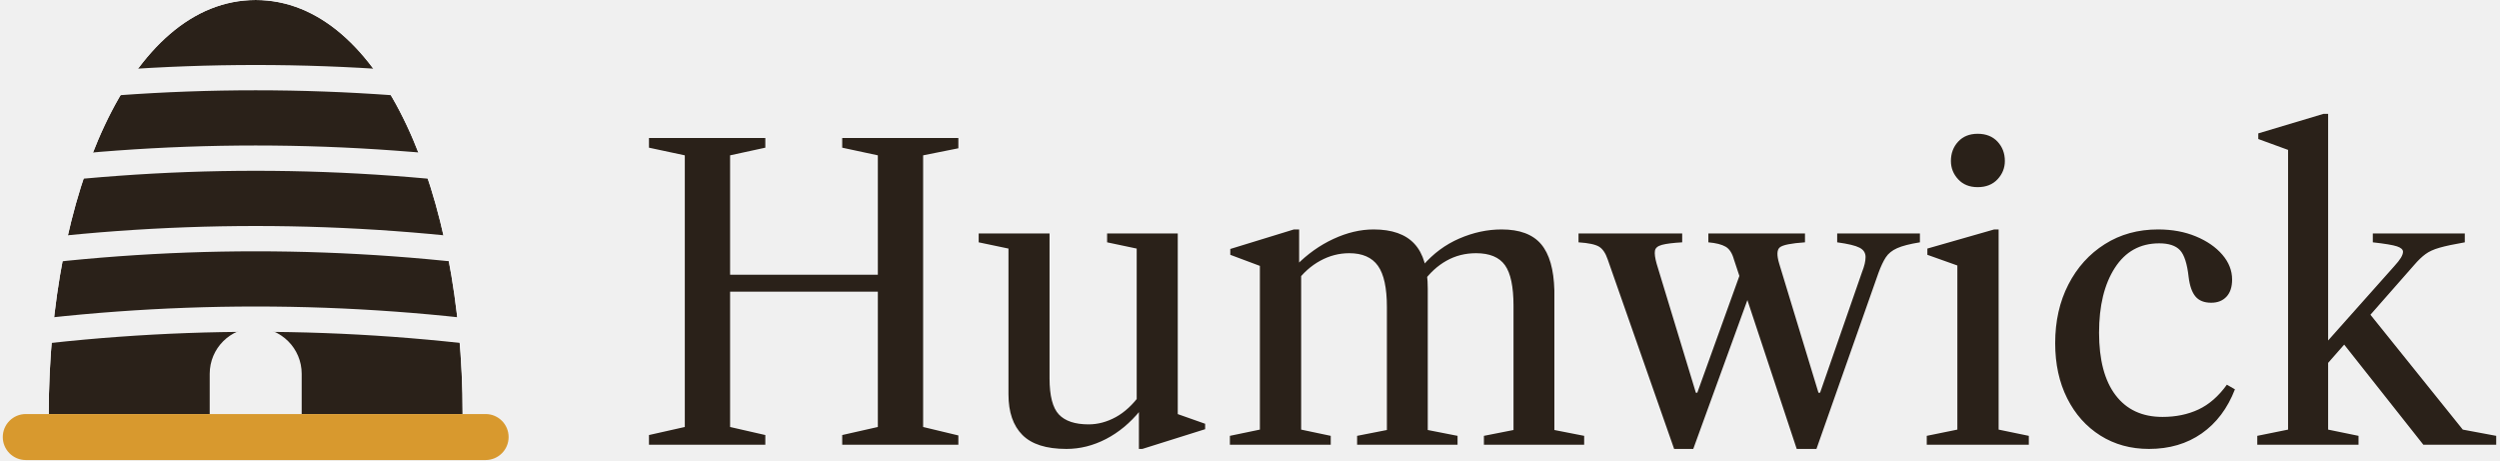
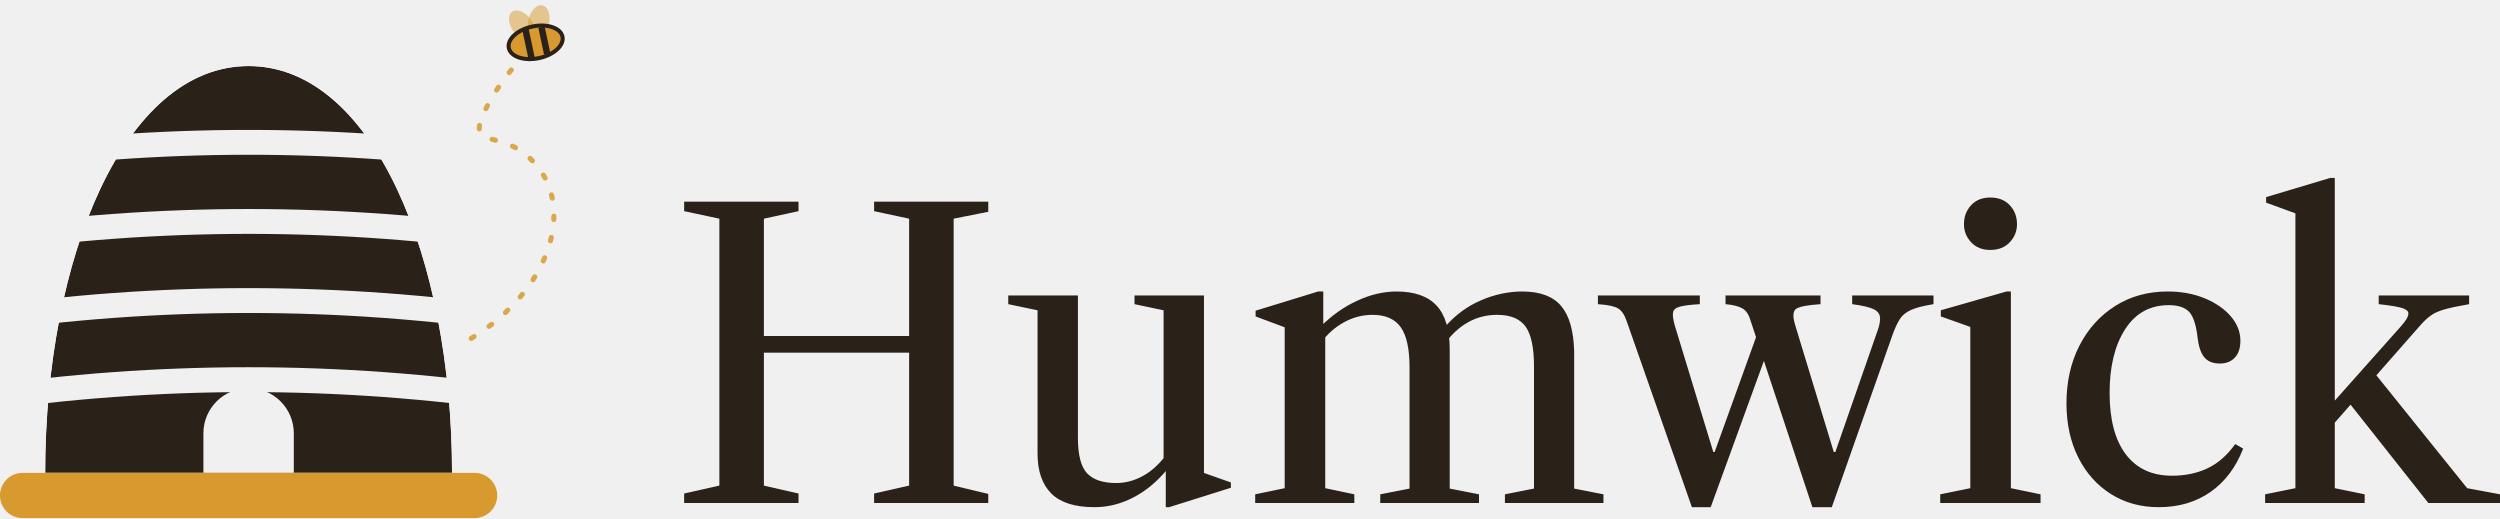
- <svg xmlns="http://www.w3.org/2000/svg" viewBox="0 -110.42 619.36 114.23" width="1239" height="228" role="img" aria-label="Humwick">
+ <svg xmlns="http://www.w3.org/2000/svg" viewBox="0 -126.98 631.73 130.79" width="1263" height="262" role="img" aria-label="Humwick">
  <g transform="translate(-28.56 -147.54) scale(2.85563)">
    <mask id="l" maskUnits="userSpaceOnUse" x="0" y="0" width="64" height="64">
      <path d="M14 49C14 30 21 13 32 13C43 13 50 30 50 49Z" fill="#fff" />
      <path d="M8 21.5Q32 18 56 21.5M8 28.5Q32 25 56 28.5M8 35.5Q32 32 56 35.5M8 42.5Q32 39 56 42.5" fill="none" stroke="#000" stroke-width="2.2" />
      <path d="M28 49V45.5A4 4 0 0 1 36 45.5V49Z" fill="#000" />
    </mask>
    <path d="M14 49C14 30 21 13 32 13C43 13 50 30 50 49Z" fill="#2A2119" mask="url(#l)" />
    <rect x="10" y="49" width="44" height="4" rx="2" fill="#D8992E" />
+     <path d="M51.7 37.1C58.6 32.9 60.9 25.7 57.4 21.7C54.3 18 50.6 21.1 53.4 16C54.6 14 55.4 13.1 56 12.6" fill="none" stroke="#D8992E" stroke-width="0.45" stroke-dasharray="0.3 1.6" stroke-linecap="round" opacity="0.85" />
+     <g transform="translate(57.4 10.9) rotate(-12) scale(0.714)">
+       <ellipse cx="-1.2" cy="-2.4" rx="1.3" ry="2.1" fill="#D8992E" opacity="0.5" transform="rotate(-25 -1.2 -2.4)" />
+       <ellipse cx="0.9" cy="-2.4" rx="1.3" ry="2.1" fill="#D8992E" opacity="0.5" transform="rotate(25 0.9 -2.4)" />
+       <ellipse cx="0" cy="0" rx="3.4" ry="2" fill="#D8992E" stroke="#2A2119" stroke-width="0.5" />
+       <path d="M-0.9 -1.9V1.9M1.1 -1.7V1.7" stroke="#2A2119" stroke-width="0.8" />
+     </g>
  </g>
-   <g transform="translate(156.11 0)">
+   <g transform="translate(168.48 0)">
    <path d="M52.4 0L52.4 -2.4L61.25 -4.4L61.25 -71.85L52.4 -73.75L52.4 -76.15L81.25 -76.15L81.25 -73.6L72.5 -71.85L72.5 -4.4L81.25 -2.3L81.25 0ZM4.4 0L4.4 -2.4L13.3 -4.4L13.3 -71.85L4.4 -73.75L4.4 -76.15L33.3 -76.15L33.3 -73.75L24.55 -71.85L24.55 -4.4L33.3 -2.4L33.3 0ZM19.8 -38L19.8 -42.2L66.2 -42.2L66.2 -38ZM108.1 1.05Q100.6 1.05 97.15 -2.43Q93.7 -5.9 93.7 -12.5L93.7 -48.7L86.3 -50.25L86.3 -52.45L103.9 -52.45L103.9 -16.5Q103.9 -9.95 106.23 -7.5Q108.55 -5.05 113.6 -5.05Q117.05 -5.05 120.35 -6.85Q123.65 -8.65 126.45 -12.5L126.45 -8.5Q122.65 -3.85 117.9 -1.4Q113.15 1.05 108.1 1.05ZM126.1 1.05L126.1 -8.8L125.55 -9L125.55 -48.7L118.2 -50.25L118.2 -52.45L135.75 -52.45L135.75 -7.6L142.55 -5.2L142.55 -3.85L126.95 1.05ZM148.7 0L148.7 -2.2L156.15 -3.75L156.15 -44.4L148.8 -47.15L148.8 -48.6L164.6 -53.45L165.9 -53.45L165.9 -44.8L166.4 -44.3L166.4 -3.75L173.75 -2.2L173.75 0ZM180.3 0L180.3 -2.2L187.7 -3.65L187.7 -34.2Q187.7 -41.3 185.48 -44.42Q183.25 -47.55 178.35 -47.55Q174.55 -47.55 171.13 -45.67Q167.7 -43.8 165.15 -40.3L165.15 -44.5Q169.35 -48.75 174.43 -51.1Q179.5 -53.45 184.4 -53.45Q191.25 -53.45 194.55 -49.87Q197.85 -46.3 197.85 -38.75L197.85 -3.65L205.25 -2.2L205.25 0ZM211.8 0L211.8 -2.2L219.15 -3.65L219.15 -34.5Q219.15 -41.6 217.03 -44.57Q214.9 -47.55 209.85 -47.55Q205.8 -47.55 202.48 -45.67Q199.15 -43.8 196.65 -40.3L196.65 -44.5Q200.5 -48.95 205.7 -51.2Q210.9 -53.45 216.2 -53.45Q222.9 -53.45 226 -49.8Q229.1 -46.15 229.3 -38.3L229.3 -3.65L236.7 -2.2L236.7 0ZM289.5 1.05L273.9 -46Q273.25 -48.35 271.83 -49.17Q270.4 -50 267.55 -50.25L267.55 -52.45L291.55 -52.45L291.55 -50.25Q286.4 -49.9 285.3 -49Q284.2 -48.1 285.15 -44.95L294.9 -12.9L295.3 -12.9L305.7 -42.8Q306.15 -43.95 306.38 -44.9Q306.6 -45.85 306.6 -46.6Q306.6 -48.15 305.1 -48.92Q303.6 -49.7 299.55 -50.25L299.55 -52.45L320.1 -52.45L320.1 -50.25Q316.35 -49.65 314.45 -48.8Q312.55 -47.95 311.63 -46.53Q310.7 -45.1 309.8 -42.65L294.4 1.05ZM259.05 1.05L242.55 -46Q241.75 -48.35 240.4 -49.17Q239.05 -50 235.3 -50.25L235.3 -52.45L261.05 -52.45L261.05 -50.25Q257.6 -50.05 256.02 -49.62Q254.45 -49.2 254.28 -48.15Q254.1 -47.1 254.7 -44.95L264.45 -12.9L264.8 -12.9L275.85 -43.55L279.95 -43.35L263.8 1.05ZM321.8 0L321.8 -2.2L329.4 -3.75L329.4 -44.5L321.95 -47.15L321.95 -48.7L338.55 -53.45L339.65 -53.45L339.65 -3.75L347.15 -2.2L347.15 0ZM334.45 -63.95Q331.4 -63.95 329.6 -65.9Q327.8 -67.85 327.8 -70.45Q327.8 -73.3 329.6 -75.25Q331.4 -77.2 334.45 -77.2Q337.55 -77.2 339.38 -75.25Q341.2 -73.3 341.2 -70.45Q341.2 -67.85 339.38 -65.9Q337.55 -63.95 334.45 -63.95ZM377 1.05Q370.2 1.05 364.93 -2.27Q359.65 -5.6 356.68 -11.52Q353.7 -17.45 353.7 -25.2Q353.7 -33.4 356.98 -39.78Q360.25 -46.15 366.03 -49.8Q371.8 -53.45 379.25 -53.45Q384.5 -53.45 388.65 -51.72Q392.8 -50 395.23 -47.17Q397.65 -44.35 397.65 -41Q397.65 -38.25 396.25 -36.75Q394.85 -35.25 392.45 -35.25Q389.85 -35.25 388.55 -36.8Q387.25 -38.35 386.85 -41.65Q386.3 -46.6 384.7 -48.3Q383.1 -50 379.55 -50Q372.45 -50 368.53 -43.92Q364.6 -37.85 364.6 -27.8Q364.6 -17.7 368.7 -12.3Q372.8 -6.9 380.35 -6.9Q385.35 -6.9 389.3 -8.75Q393.25 -10.6 396.35 -14.9L398.35 -13.75Q395.6 -6.65 390.1 -2.8Q384.6 1.05 377 1.05ZM403.9 0L403.9 -2.2L411.55 -3.75L411.55 -73.2L404.15 -75.9L404.15 -77.3L420.35 -82.15L421.5 -82.15L421.5 -3.75L429.05 -2.2L429.05 0ZM445.15 0L424.7 -25.85L431.1 -33.4L454.95 -3.75L463.25 -2.2L463.25 0ZM419.2 -17.7L418.4 -22.4L437.95 -44.35Q439.05 -45.55 439.58 -46.42Q440.1 -47.3 440.1 -47.9Q440.1 -48.75 438.6 -49.25Q437.1 -49.75 432.6 -50.25L432.6 -52.45L455.45 -52.45L455.45 -50.25Q451.4 -49.55 449.2 -48.92Q447 -48.3 445.68 -47.32Q444.35 -46.35 442.85 -44.6Z" fill="#2A2119" />
  </g>
</svg>
